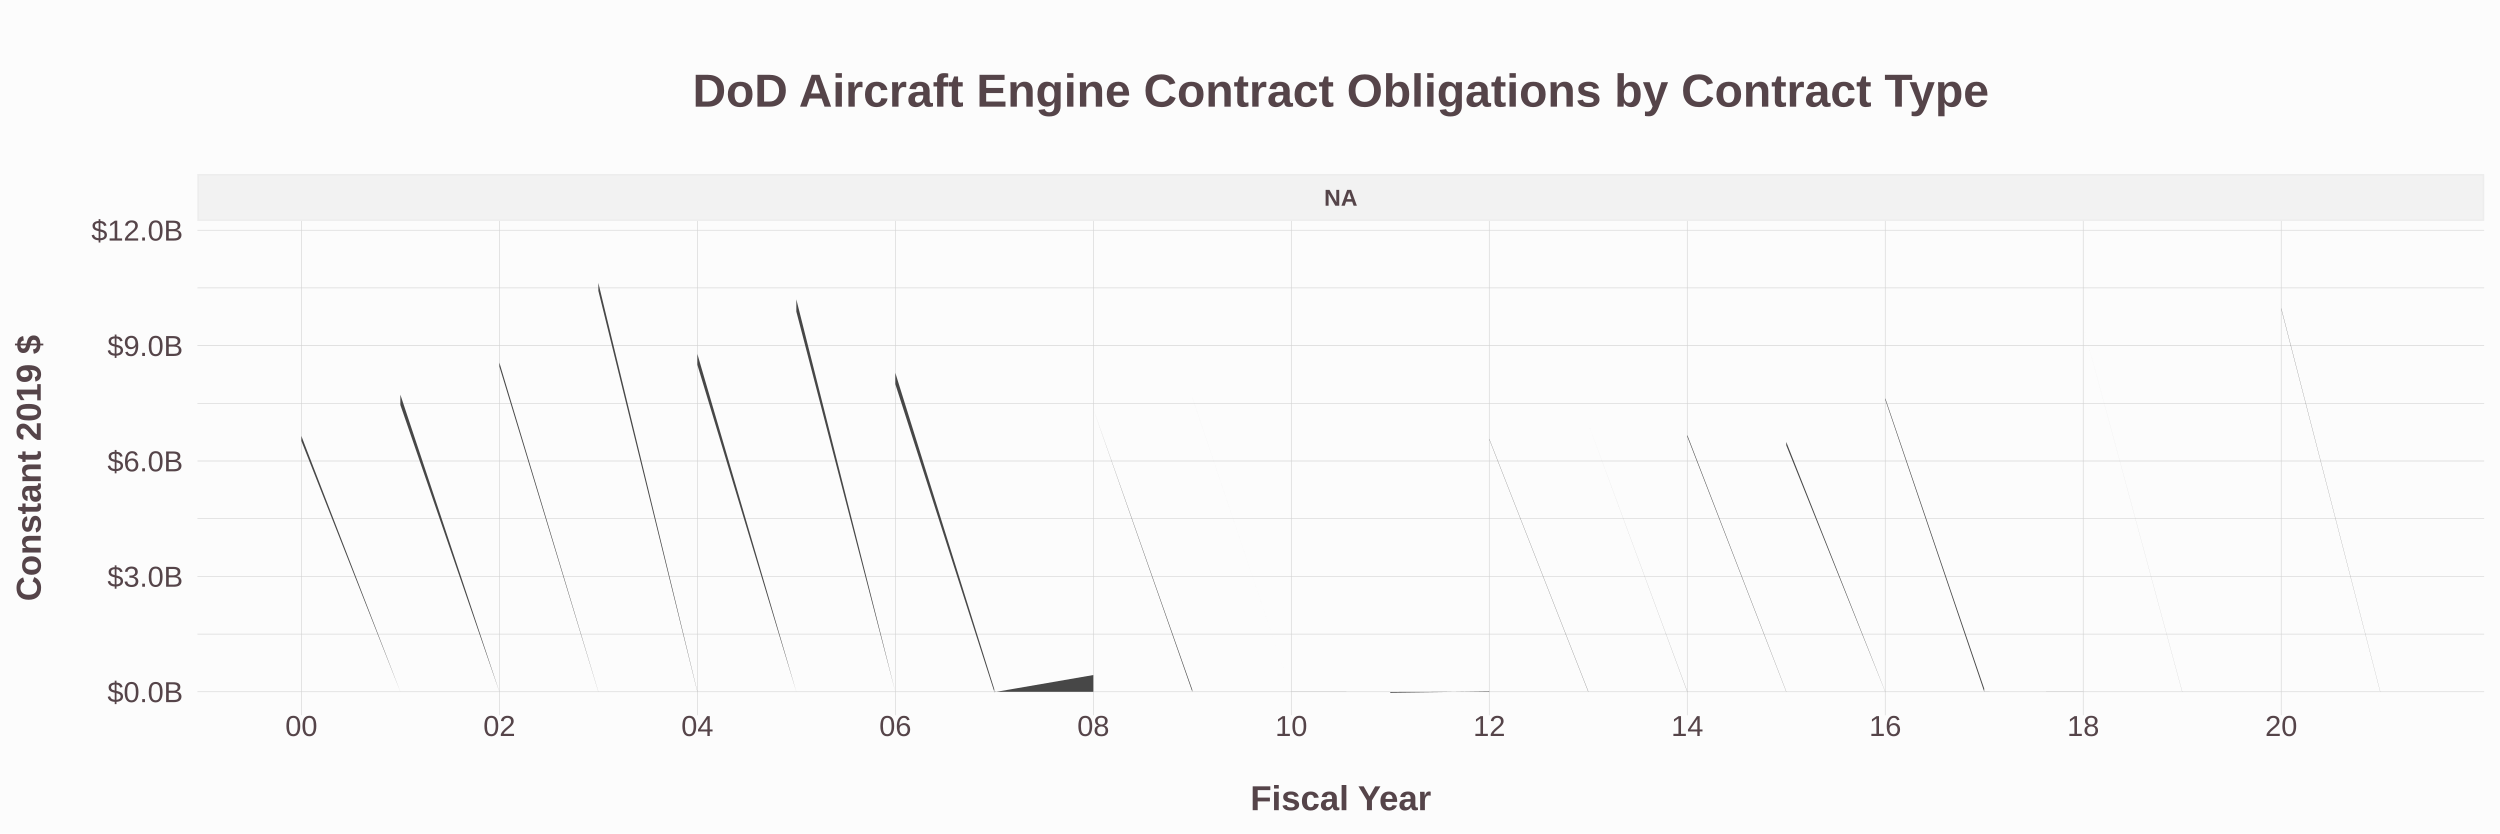
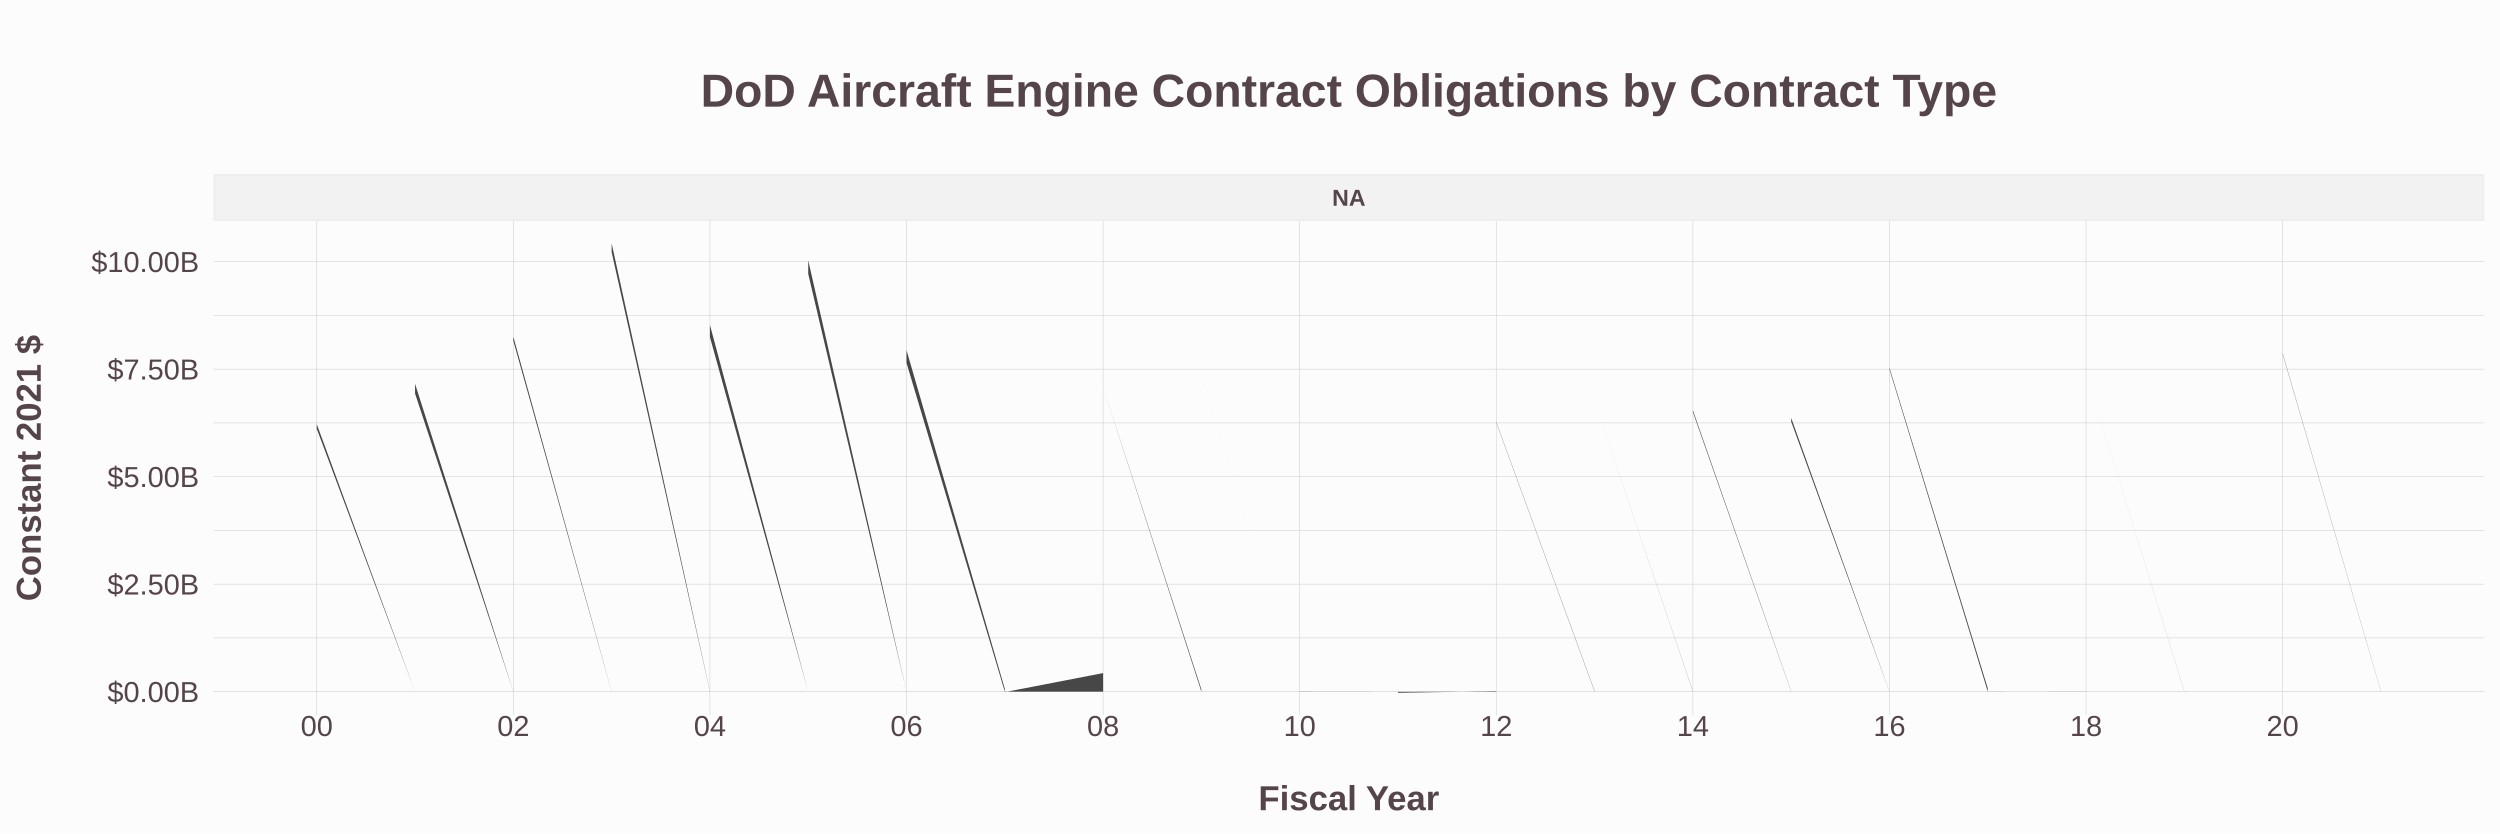
<svg xmlns="http://www.w3.org/2000/svg" class="svglite" width="864.00pt" height="288.00pt" viewBox="0 0 864.00 288.00">
  <defs>
    <style type="text/css">
    .svglite line, .svglite polyline, .svglite polygon, .svglite path, .svglite rect, .svglite circle {
      fill: none;
      stroke: #000000;
      stroke-linecap: round;
      stroke-linejoin: round;
      stroke-miterlimit: 10.00;
    }
    .svglite text {
      white-space: pre;
    }
  </style>
  </defs>
  <rect width="100%" height="100%" style="stroke: none; fill: #FCFCFC;" />
  <defs>
    <clipPath id="cpMC4wMHw4NjQuMDB8MC4wMHwyODguMDA=">
      <rect x="0.00" y="0.00" width="864.00" height="288.00" />
    </clipPath>
  </defs>
  <g clip-path="url(#cpMC4wMHw4NjQuMDB8MC4wMHwyODguMDA=)">
    <rect x="0.00" y="0.00" width="864.00" height="288.00" style="stroke-width: 1.07; stroke: #FCFCFC; fill: #FCFCFC;" />
  </g>
  <defs>
-     <clipPath id="cpNjguMjN8ODU4LjUyfDc2LjM0fDI0Ny4xOQ==">
-       <rect x="68.23" y="76.34" width="790.29" height="170.86" />
+     <clipPath id="cpNzMuODB8ODU4LjUyfDc2LjM0fDI0Ny4xOQ==">
+       <rect x="73.80" y="76.34" width="784.72" height="170.86" />
    </clipPath>
  </defs>
-   <g clip-path="url(#cpNjguMjN8ODU4LjUyfDc2LjM0fDI0Ny4xOQ==)">
-     <rect x="68.23" y="76.34" width="790.29" height="170.86" style="stroke-width: 1.07; stroke: #FCFCFC; fill: #FCFCFC;" />
-     <polyline points="68.23,219.14 858.52,219.14 " style="stroke-width: 0.21; stroke: #D3D3D3; stroke-linecap: butt;" />
-     <polyline points="68.23,179.26 858.52,179.26 " style="stroke-width: 0.21; stroke: #D3D3D3; stroke-linecap: butt;" />
-     <polyline points="68.23,139.38 858.52,139.38 " style="stroke-width: 0.21; stroke: #D3D3D3; stroke-linecap: butt;" />
-     <polyline points="68.23,99.50 858.52,99.50 " style="stroke-width: 0.21; stroke: #D3D3D3; stroke-linecap: butt;" />
-     <polyline points="68.23,239.08 858.52,239.08 " style="stroke-width: 0.21; stroke: #D3D3D3; stroke-linecap: butt;" />
-     <polyline points="68.23,199.20 858.52,199.20 " style="stroke-width: 0.21; stroke: #D3D3D3; stroke-linecap: butt;" />
-     <polyline points="68.23,159.32 858.52,159.32 " style="stroke-width: 0.21; stroke: #D3D3D3; stroke-linecap: butt;" />
-     <polyline points="68.23,119.44 858.52,119.44 " style="stroke-width: 0.21; stroke: #D3D3D3; stroke-linecap: butt;" />
-     <polyline points="68.23,79.56 858.52,79.56 " style="stroke-width: 0.21; stroke: #D3D3D3; stroke-linecap: butt;" />
-     <polyline points="104.15,247.19 104.15,76.34 " style="stroke-width: 0.21; stroke: #D3D3D3; stroke-linecap: butt;" />
-     <polyline points="172.58,247.19 172.58,76.34 " style="stroke-width: 0.21; stroke: #D3D3D3; stroke-linecap: butt;" />
-     <polyline points="241.00,247.19 241.00,76.34 " style="stroke-width: 0.21; stroke: #D3D3D3; stroke-linecap: butt;" />
-     <polyline points="309.42,247.19 309.42,76.34 " style="stroke-width: 0.21; stroke: #D3D3D3; stroke-linecap: butt;" />
-     <polyline points="377.85,247.19 377.85,76.34 " style="stroke-width: 0.21; stroke: #D3D3D3; stroke-linecap: butt;" />
-     <polyline points="446.27,247.19 446.27,76.34 " style="stroke-width: 0.21; stroke: #D3D3D3; stroke-linecap: butt;" />
-     <polyline points="514.69,247.19 514.69,76.34 " style="stroke-width: 0.21; stroke: #D3D3D3; stroke-linecap: butt;" />
-     <polyline points="583.12,247.19 583.12,76.34 " style="stroke-width: 0.21; stroke: #D3D3D3; stroke-linecap: butt;" />
-     <polyline points="651.54,247.19 651.54,76.34 " style="stroke-width: 0.21; stroke: #D3D3D3; stroke-linecap: butt;" />
-     <polyline points="719.96,247.19 719.96,76.34 " style="stroke-width: 0.21; stroke: #D3D3D3; stroke-linecap: butt;" />
-     <polyline points="788.39,247.19 788.39,76.34 " style="stroke-width: 0.21; stroke: #D3D3D3; stroke-linecap: butt;" />
-     <polygon points="104.15,239.07 104.15,230.04 104.15,226.09 104.15,239.15 104.15,225.94 104.15,162.69 104.15,162.54 104.15,162.30 104.15,152.40 104.15,152.39 104.15,150.65 138.36,239.07 138.36,236.45 138.36,229.41 138.36,229.38 138.36,229.20 138.36,150.34 138.36,149.94 138.36,149.81 138.36,139.96 138.36,136.38 172.58,239.05 172.58,222.23 172.58,217.06 172.58,216.94 172.58,216.74 172.58,138.06 172.58,137.17 172.58,239.09 172.58,137.05 172.58,126.67 172.58,125.30 206.79,239.02 206.79,216.80 206.79,208.01 206.79,207.86 206.79,207.69 206.79,131.54 206.79,124.03 206.79,123.90 206.79,123.81 206.79,100.53 206.79,100.51 206.79,97.76 241.00,238.96 241.00,220.29 241.00,212.37 241.00,212.23 241.00,212.18 241.00,142.05 241.00,139.48 241.00,139.47 241.00,138.24 241.00,126.08 241.00,126.08 241.00,126.07 241.00,126.07 241.00,122.30 275.21,239.07 275.21,217.22 275.21,207.23 275.21,206.78 275.21,206.55 275.21,129.03 275.21,124.26 275.21,123.13 275.21,122.68 275.21,107.72 275.21,107.69 275.21,107.68 275.21,107.68 275.21,103.45 309.42,239.08 309.42,239.04 309.42,217.98 309.42,211.65 309.42,211.49 309.42,211.28 309.42,154.75 309.42,154.57 309.42,154.57 309.42,154.11 309.42,132.77 309.42,132.77 309.42,132.77 309.42,128.84 343.63,238.19 343.63,237.98 343.63,213.04 343.63,207.51 343.63,207.16 343.63,207.06 343.63,137.97 343.63,239.08 343.63,137.97 343.63,137.06 343.63,122.39 343.63,122.24 343.63,122.24 343.63,239.21 377.85,233.29 377.85,233.08 377.85,211.70 377.85,208.94 377.85,202.37 377.85,201.78 377.85,153.11 377.85,152.35 377.85,141.49 377.85,141.49 377.85,141.36 377.85,141.36 377.85,141.36 412.06,238.39 412.06,238.16 412.06,224.98 412.06,222.21 412.06,217.87 412.06,217.12 412.06,164.66 412.06,164.66 412.06,239.08 412.06,164.08 412.06,141.00 412.06,141.00 412.06,137.39 412.06,137.39 412.06,137.38 446.27,239.08 446.27,238.85 446.27,223.25 446.27,221.09 446.27,219.17 446.27,218.18 446.27,159.67 446.27,159.57 446.27,157.34 446.27,156.50 446.27,140.48 446.27,239.08 446.27,140.48 446.27,239.12 480.48,239.08 480.48,238.99 480.48,231.63 480.48,229.90 480.48,214.91 480.48,214.23 480.48,153.76 480.48,153.76 480.48,239.15 480.48,153.28 480.48,143.91 480.48,143.91 480.48,239.43 514.69,238.93 514.69,232.25 514.69,230.25 514.69,228.28 514.69,227.68 514.69,168.20 514.69,168.20 514.69,152.94 514.69,152.35 514.69,151.88 514.69,239.08 514.69,151.88 514.69,151.68 548.90,238.87 548.90,233.89 548.90,231.39 548.90,229.75 548.90,226.98 548.90,158.61 548.90,239.08 548.90,147.06 548.90,239.08 548.90,146.47 548.90,146.47 548.90,146.47 583.12,238.95 583.12,236.94 583.12,234.36 583.12,228.74 583.12,226.85 583.12,164.13 583.12,151.62 583.12,239.08 583.12,150.89 583.12,150.89 583.12,150.33 617.33,238.95 617.33,236.06 617.33,233.11 617.33,231.55 617.33,230.02 617.33,186.81 617.33,154.33 617.33,239.09 617.33,153.89 617.33,153.89 617.33,152.73 651.54,239.02 651.54,237.29 651.54,234.24 651.54,232.32 651.54,229.73 651.54,185.13 651.54,138.13 651.54,138.13 651.54,138.13 651.54,138.12 651.54,138.12 651.54,137.61 685.75,238.02 685.75,236.94 685.75,234.48 685.75,227.60 685.75,227.49 685.75,177.73 685.75,177.73 685.75,163.93 685.75,163.87 685.75,163.69 685.75,163.69 685.75,239.10 719.96,239.06 719.96,238.38 719.96,234.72 719.96,222.85 719.96,222.49 719.96,162.53 719.96,113.37 719.96,113.31 719.96,112.65 719.96,112.65 754.17,238.99 754.17,238.93 754.17,234.13 754.17,222.12 754.17,221.76 754.17,164.86 754.17,85.26 754.17,85.26 754.17,84.85 754.17,84.10 754.17,84.10 788.39,239.08 788.39,239.08 788.39,235.38 788.39,220.64 788.39,220.53 788.39,151.67 788.39,109.45 788.39,109.45 788.39,106.77 788.39,106.48 822.60,238.96 822.60,238.96 822.60,235.88 822.60,219.08 822.60,218.99 822.60,167.49 822.60,159.07 822.60,157.15 822.60,156.46 822.60,156.46 822.60,156.46 822.60,157.15 822.60,159.07 822.60,167.49 822.60,218.99 822.60,219.08 822.60,235.88 822.60,238.96 822.60,238.96 822.60,239.08 788.39,106.77 788.39,109.45 788.39,109.45 788.39,151.67 788.39,220.53 788.39,220.64 788.39,235.38 788.39,239.08 788.39,239.08 788.39,239.08 754.17,84.10 754.17,84.85 754.17,85.26 754.17,85.26 754.17,164.86 754.17,221.76 754.17,222.12 754.17,234.13 754.17,238.93 754.17,238.99 754.17,239.08 719.96,112.65 719.96,113.31 719.96,113.37 719.96,162.53 719.96,222.49 719.96,222.85 719.96,234.72 719.96,238.38 719.96,239.06 719.96,239.08 685.75,239.08 685.75,163.69 685.75,163.87 685.75,163.93 685.75,177.73 685.75,177.73 685.75,227.49 685.75,227.60 685.75,234.48 685.75,236.94 685.75,238.02 685.75,239.08 651.54,138.12 651.54,138.12 651.54,138.13 651.54,138.13 651.54,138.13 651.54,185.13 651.54,229.73 651.54,232.32 651.54,234.24 651.54,237.29 651.54,239.02 651.54,239.08 617.33,153.89 617.33,153.89 617.33,154.33 617.33,239.08 617.33,186.81 617.33,230.02 617.33,231.55 617.33,233.11 617.33,236.06 617.33,238.95 617.33,239.08 583.12,150.89 583.12,150.89 583.12,151.62 583.12,239.08 583.12,164.13 583.12,226.85 583.12,228.74 583.12,234.36 583.12,236.94 583.12,238.95 583.12,239.08 548.90,146.47 548.90,146.47 548.90,147.06 548.90,239.08 548.90,158.61 548.90,239.08 548.90,226.98 548.90,229.75 548.90,231.39 548.90,233.89 548.90,238.87 548.90,239.08 514.69,151.88 514.69,151.88 514.69,239.08 514.69,152.35 514.69,152.94 514.69,168.20 514.69,168.20 514.69,227.68 514.69,228.28 514.69,230.25 514.69,232.25 514.69,238.93 514.69,239.08 480.48,239.15 480.48,143.91 480.48,153.28 480.48,153.76 480.48,239.08 480.48,153.76 480.48,214.23 480.48,214.91 480.48,229.90 480.48,231.63 480.48,238.99 480.48,239.08 480.48,239.08 446.27,239.08 446.27,140.48 446.27,239.08 446.27,156.50 446.27,157.34 446.27,159.57 446.27,159.67 446.27,218.18 446.27,219.17 446.27,221.09 446.27,223.25 446.27,238.85 446.27,239.08 446.27,239.08 412.06,137.39 412.06,137.39 412.06,141.00 412.06,141.00 412.06,164.08 412.06,164.66 412.06,239.08 412.06,164.66 412.06,217.12 412.06,217.87 412.06,222.21 412.06,224.98 412.06,238.16 412.06,238.39 412.06,239.08 377.85,141.36 377.85,141.36 377.85,141.49 377.85,141.49 377.85,152.35 377.85,153.11 377.85,201.78 377.85,202.37 377.85,208.94 377.85,211.70 377.85,233.08 377.85,233.29 377.85,239.08 343.63,239.08 343.63,122.24 343.63,122.39 343.63,137.06 343.63,137.97 343.63,137.97 343.63,239.08 343.63,207.06 343.63,207.16 343.63,207.51 343.63,213.04 343.63,237.98 343.63,238.19 343.63,239.08 309.42,132.77 309.42,132.77 309.42,132.77 309.42,154.11 309.42,154.57 309.42,154.57 309.42,154.75 309.42,211.28 309.42,211.49 309.42,211.65 309.42,217.98 309.42,239.04 309.42,239.08 309.42,239.08 275.21,107.68 275.21,107.68 275.21,107.69 275.21,107.72 275.21,122.68 275.21,123.13 275.21,124.26 275.21,129.03 275.21,206.55 275.21,206.78 275.21,207.23 275.21,217.22 275.21,239.07 275.21,239.08 241.00,126.07 241.00,126.07 241.00,126.08 241.00,126.08 241.00,138.24 241.00,139.47 241.00,139.48 241.00,142.05 241.00,212.18 241.00,212.23 241.00,212.37 241.00,220.29 241.00,238.96 241.00,239.08 206.79,100.51 206.79,100.53 206.79,123.81 206.79,123.90 206.79,124.03 206.79,131.54 206.79,207.69 206.79,207.86 206.79,208.01 206.79,216.80 206.79,239.02 206.79,239.08 172.58,126.67 172.58,137.05 172.58,137.17 172.58,239.08 172.58,138.06 172.58,216.74 172.58,216.94 172.58,217.06 172.58,222.23 172.58,239.05 172.58,239.08 138.36,139.96 138.36,149.81 138.36,149.94 138.36,150.34 138.36,229.20 138.36,229.38 138.36,229.41 138.36,236.45 138.36,239.07 138.36,239.08 104.15,152.39 104.15,152.40 104.15,162.30 104.15,162.54 104.15,162.69 104.15,225.94 104.15,226.09 104.15,239.08 104.15,230.04 104.15,239.07 104.15,239.08 " style="stroke-width: 0.00; stroke: none; fill: #333333; fill-opacity: 0.90;" />
-     <polyline points="104.15,239.07 104.15,230.04 104.15,226.09 104.15,239.15 104.15,225.94 104.15,162.69 104.15,162.54 104.15,162.30 104.15,152.40 104.15,152.39 104.15,150.65 138.36,239.07 138.36,236.45 138.36,229.41 138.36,229.38 138.36,229.20 138.36,150.34 138.36,149.94 138.36,149.81 138.36,139.96 138.36,136.38 172.58,239.05 172.58,222.23 172.58,217.06 172.58,216.94 172.58,216.74 172.58,138.06 172.58,137.17 172.58,239.09 172.58,137.05 172.58,126.67 172.58,125.30 206.79,239.02 206.79,216.80 206.79,208.01 206.79,207.86 206.79,207.69 206.79,131.54 206.79,124.03 206.79,123.90 206.79,123.81 206.79,100.53 206.79,100.51 206.79,97.76 241.00,238.96 241.00,220.29 241.00,212.37 241.00,212.23 241.00,212.18 241.00,142.05 241.00,139.48 241.00,139.47 241.00,138.24 241.00,126.08 241.00,126.08 241.00,126.07 241.00,126.07 241.00,122.30 275.21,239.07 275.21,217.22 275.21,207.23 275.21,206.78 275.21,206.55 275.21,129.03 275.21,124.26 275.21,123.13 275.21,122.68 275.21,107.72 275.21,107.69 275.21,107.68 275.21,107.68 275.21,103.45 309.42,239.08 309.42,239.04 309.42,217.98 309.42,211.65 309.42,211.49 309.42,211.28 309.42,154.75 309.42,154.57 309.42,154.57 309.42,154.11 309.42,132.77 309.42,132.77 309.42,132.77 309.42,128.84 343.63,238.19 343.63,237.98 343.63,213.04 343.63,207.51 343.63,207.16 343.63,207.06 343.63,137.97 343.63,239.08 343.63,137.97 343.63,137.06 343.63,122.39 343.63,122.24 343.63,122.24 343.63,239.21 377.85,233.29 377.85,233.08 377.85,211.70 377.85,208.94 377.85,202.37 377.85,201.78 377.85,153.11 377.85,152.35 377.85,141.49 377.85,141.49 377.85,141.36 377.85,141.36 377.85,141.36 412.06,238.39 412.06,238.16 412.06,224.98 412.06,222.21 412.06,217.87 412.06,217.12 412.06,164.66 412.06,164.66 412.06,239.08 412.06,164.08 412.06,141.00 412.06,141.00 412.06,137.39 412.06,137.39 412.06,137.38 446.27,239.08 446.27,238.85 446.27,223.25 446.27,221.09 446.27,219.17 446.27,218.18 446.27,159.67 446.27,159.57 446.27,157.34 446.27,156.50 446.27,140.48 446.27,239.08 446.27,140.48 446.27,239.12 480.48,239.08 480.48,238.99 480.48,231.63 480.48,229.90 480.48,214.91 480.48,214.23 480.48,153.76 480.48,153.76 480.48,239.15 480.48,153.28 480.48,143.91 480.48,143.91 480.48,239.43 514.69,238.93 514.69,232.25 514.69,230.25 514.69,228.28 514.69,227.68 514.69,168.20 514.69,168.20 514.69,152.94 514.69,152.35 514.69,151.88 514.69,239.08 514.69,151.88 514.69,151.68 548.90,238.87 548.90,233.89 548.90,231.39 548.90,229.75 548.90,226.98 548.90,158.61 548.90,239.08 548.90,147.06 548.90,239.08 548.90,146.47 548.90,146.47 548.90,146.47 583.12,238.95 583.12,236.94 583.12,234.36 583.12,228.74 583.12,226.85 583.12,164.13 583.12,151.62 583.12,239.08 583.12,150.89 583.12,150.89 583.12,150.33 617.33,238.95 617.33,236.06 617.33,233.11 617.33,231.55 617.33,230.02 617.33,186.81 617.33,154.33 617.33,239.09 617.33,153.89 617.33,153.89 617.33,152.73 651.54,239.02 651.54,237.29 651.54,234.24 651.54,232.32 651.54,229.73 651.54,185.13 651.54,138.13 651.54,138.13 651.54,138.13 651.54,138.12 651.54,138.12 651.54,137.61 685.75,238.02 685.75,236.94 685.75,234.48 685.75,227.60 685.75,227.49 685.75,177.73 685.75,177.73 685.75,163.93 685.75,163.87 685.75,163.69 685.75,163.69 685.75,239.10 719.96,239.06 719.96,238.38 719.96,234.72 719.96,222.85 719.96,222.49 719.96,162.53 719.96,113.37 719.96,113.31 719.96,112.65 719.96,112.65 754.17,238.99 754.17,238.93 754.17,234.13 754.17,222.12 754.17,221.76 754.17,164.86 754.17,85.26 754.17,85.26 754.17,84.85 754.17,84.10 754.17,84.10 788.39,239.08 788.39,239.08 788.39,235.38 788.39,220.64 788.39,220.53 788.39,151.67 788.39,109.45 788.39,109.45 788.39,106.77 788.39,106.48 822.60,238.96 822.60,238.96 822.60,235.88 822.60,219.08 822.60,218.99 822.60,167.49 822.60,159.07 822.60,157.15 822.60,156.46 822.60,156.46 " style="stroke-width: 1.07; stroke: none;" />
+   <g clip-path="url(#cpNzMuODB8ODU4LjUyfDc2LjM0fDI0Ny4xOQ==)">
+     <rect x="73.80" y="76.34" width="784.72" height="170.86" style="stroke-width: 1.07; stroke: #FCFCFC; fill: #FCFCFC;" />
+     <polyline points="73.80,220.46 858.52,220.46 " style="stroke-width: 0.21; stroke: #D3D3D3; stroke-linecap: butt;" />
+     <polyline points="73.80,183.31 858.52,183.31 " style="stroke-width: 0.21; stroke: #D3D3D3; stroke-linecap: butt;" />
+     <polyline points="73.80,146.15 858.52,146.15 " style="stroke-width: 0.21; stroke: #D3D3D3; stroke-linecap: butt;" />
+     <polyline points="73.80,109.00 858.52,109.00 " style="stroke-width: 0.21; stroke: #D3D3D3; stroke-linecap: butt;" />
+     <polyline points="73.80,239.04 858.52,239.04 " style="stroke-width: 0.21; stroke: #D3D3D3; stroke-linecap: butt;" />
+     <polyline points="73.80,201.88 858.52,201.88 " style="stroke-width: 0.21; stroke: #D3D3D3; stroke-linecap: butt;" />
+     <polyline points="73.80,164.73 858.52,164.73 " style="stroke-width: 0.21; stroke: #D3D3D3; stroke-linecap: butt;" />
+     <polyline points="73.80,127.58 858.52,127.58 " style="stroke-width: 0.21; stroke: #D3D3D3; stroke-linecap: butt;" />
+     <polyline points="73.80,90.42 858.52,90.42 " style="stroke-width: 0.21; stroke: #D3D3D3; stroke-linecap: butt;" />
+     <polyline points="109.47,247.19 109.47,76.34 " style="stroke-width: 0.21; stroke: #D3D3D3; stroke-linecap: butt;" />
+     <polyline points="177.41,247.19 177.41,76.34 " style="stroke-width: 0.21; stroke: #D3D3D3; stroke-linecap: butt;" />
+     <polyline points="245.35,247.19 245.35,76.34 " style="stroke-width: 0.21; stroke: #D3D3D3; stroke-linecap: butt;" />
+     <polyline points="313.29,247.19 313.29,76.34 " style="stroke-width: 0.21; stroke: #D3D3D3; stroke-linecap: butt;" />
+     <polyline points="381.23,247.19 381.23,76.34 " style="stroke-width: 0.21; stroke: #D3D3D3; stroke-linecap: butt;" />
+     <polyline points="449.17,247.19 449.17,76.34 " style="stroke-width: 0.21; stroke: #D3D3D3; stroke-linecap: butt;" />
+     <polyline points="517.11,247.19 517.11,76.34 " style="stroke-width: 0.21; stroke: #D3D3D3; stroke-linecap: butt;" />
+     <polyline points="585.06,247.19 585.06,76.34 " style="stroke-width: 0.21; stroke: #D3D3D3; stroke-linecap: butt;" />
+     <polyline points="653.00,247.19 653.00,76.34 " style="stroke-width: 0.21; stroke: #D3D3D3; stroke-linecap: butt;" />
+     <polyline points="720.94,247.19 720.94,76.34 " style="stroke-width: 0.21; stroke: #D3D3D3; stroke-linecap: butt;" />
+     <polyline points="788.88,247.19 788.88,76.34 " style="stroke-width: 0.21; stroke: #D3D3D3; stroke-linecap: butt;" />
+     <polygon points="109.47,239.02 109.47,229.04 109.47,224.67 109.47,239.12 109.47,224.49 109.47,159.69 109.47,159.52 109.47,159.25 109.47,148.18 109.47,148.18 109.47,146.56 143.44,239.03 143.44,236.49 143.44,229.81 143.44,229.77 143.44,229.57 143.44,147.61 143.44,147.17 143.44,147.02 143.44,136.00 143.44,132.63 177.41,239.00 177.41,220.20 177.41,214.56 177.41,214.43 177.41,214.20 177.41,130.57 177.41,129.57 177.41,239.05 177.41,129.44 177.41,117.83 177.41,116.37 211.38,238.97 211.38,214.12 211.38,204.29 211.38,204.12 211.38,203.94 211.38,121.82 211.38,113.43 211.38,113.28 211.38,113.19 211.38,87.16 211.38,87.14 211.38,84.10 245.35,238.91 245.35,219.28 245.35,210.67 245.35,210.51 245.35,210.45 245.35,134.29 245.35,131.41 245.35,131.41 245.35,130.03 245.35,116.51 245.35,116.50 245.35,116.49 245.35,116.49 245.35,112.30 279.32,239.03 279.32,214.67 279.32,203.62 279.32,203.12 279.32,202.85 279.32,118.52 279.32,113.18 279.32,111.92 279.32,111.41 279.32,94.69 279.32,94.66 279.32,94.65 279.32,94.65 279.32,89.97 313.29,239.03 313.29,238.99 313.29,216.04 313.29,209.15 313.29,208.97 313.29,208.73 313.29,149.99 313.29,149.78 313.29,149.78 313.29,149.26 313.29,125.44 313.29,125.44 313.29,125.44 313.29,121.02 347.26,238.05 347.26,237.82 347.26,210.10 347.26,204.08 347.26,203.69 347.26,203.57 347.26,128.94 347.26,239.04 347.26,128.94 347.26,127.93 347.26,111.53 347.26,111.36 347.26,111.36 347.26,239.19 381.23,232.61 381.23,232.37 381.23,208.47 381.23,205.51 381.23,198.16 381.23,197.50 381.23,146.00 381.23,145.15 381.23,133.95 381.23,133.94 381.23,133.80 381.23,133.80 381.23,133.80 415.20,238.27 415.20,238.02 415.20,223.28 415.20,220.28 415.20,215.43 415.20,214.60 415.20,158.11 415.20,158.11 415.20,239.04 415.20,157.46 415.20,134.05 415.20,134.04 415.20,130.01 415.20,130.01 415.20,130.00 449.17,239.04 449.17,238.78 449.17,221.34 449.17,218.94 449.17,216.79 449.17,215.68 449.17,153.97 449.17,153.85 449.17,151.37 449.17,150.43 449.17,138.16 449.17,239.04 449.17,138.16 449.17,239.08 483.14,239.04 483.14,238.95 483.14,230.71 483.14,229.12 483.14,212.56 483.14,211.80 483.14,146.35 483.14,239.04 483.14,239.11 483.14,145.81 483.14,135.41 483.14,135.41 483.14,239.43 517.11,238.87 517.11,231.40 517.11,229.22 517.11,227.55 517.11,226.88 517.11,164.11 517.11,147.06 517.11,146.39 517.11,146.08 517.11,239.04 517.11,146.08 517.11,145.86 551.09,238.80 551.09,233.20 551.09,230.57 551.09,229.12 551.09,226.02 551.09,152.47 551.09,139.55 551.09,239.04 551.09,138.89 551.09,138.89 551.09,138.89 585.06,238.89 585.06,236.65 585.06,233.78 585.06,227.80 585.06,225.69 585.06,157.22 585.06,143.23 585.06,239.04 585.06,142.42 585.06,142.42 585.06,141.79 619.03,238.90 619.03,235.67 619.03,232.38 619.03,230.68 619.03,229.00 619.03,182.53 619.03,146.23 619.03,239.05 619.03,145.73 619.03,145.73 619.03,144.43 653.00,238.97 653.00,237.04 653.00,233.70 653.00,231.62 653.00,228.74 653.00,180.25 653.00,127.71 653.00,127.71 653.00,127.71 653.00,127.70 653.00,127.70 653.00,127.13 686.97,237.86 686.97,236.64 686.97,233.90 686.97,226.21 686.97,226.09 686.97,171.48 686.97,171.48 686.97,156.05 686.97,155.98 686.97,155.79 686.97,155.79 686.97,239.06 720.94,239.01 720.94,238.25 720.94,234.79 720.94,227.60 720.94,227.20 720.94,170.15 720.94,129.56 720.94,129.50 720.94,128.76 720.94,128.76 754.91,238.94 754.91,238.87 754.91,234.03 754.91,221.25 754.91,220.86 754.91,167.42 754.91,142.51 754.91,142.51 754.91,142.05 754.91,141.24 754.91,141.24 788.88,239.04 788.88,239.04 788.88,235.64 788.88,222.75 788.88,222.63 788.88,157.83 788.88,124.97 788.88,124.97 788.88,122.35 788.88,122.05 822.85,238.90 822.85,238.90 822.85,235.94 822.85,217.71 822.85,217.62 822.85,172.77 822.85,164.63 822.85,162.89 822.85,162.27 822.85,162.27 822.85,162.27 822.85,162.89 822.85,164.63 822.85,172.77 822.85,217.62 822.85,217.71 822.85,235.94 822.85,238.90 822.85,238.90 822.85,239.04 788.88,122.35 788.88,124.97 788.88,124.97 788.88,157.83 788.88,222.63 788.88,222.75 788.88,235.64 788.88,239.04 788.88,239.04 788.88,239.04 754.91,141.24 754.91,142.05 754.91,142.51 754.91,142.51 754.91,167.42 754.91,220.86 754.91,221.25 754.91,234.03 754.91,238.87 754.91,238.94 754.91,239.04 720.94,128.76 720.94,129.50 720.94,129.56 720.94,170.15 720.94,227.20 720.94,227.60 720.94,234.79 720.94,238.25 720.94,239.01 720.94,239.04 686.97,239.04 686.97,155.79 686.97,155.98 686.97,156.05 686.97,171.48 686.97,171.48 686.97,226.09 686.97,226.21 686.97,233.90 686.97,236.64 686.97,237.86 686.97,239.04 653.00,127.70 653.00,127.70 653.00,127.71 653.00,127.71 653.00,127.71 653.00,180.25 653.00,228.74 653.00,231.62 653.00,233.70 653.00,237.04 653.00,238.97 653.00,239.04 619.03,145.73 619.03,145.73 619.03,146.23 619.03,239.04 619.03,182.53 619.03,229.00 619.03,230.68 619.03,232.38 619.03,235.67 619.03,238.90 619.03,239.04 585.06,142.42 585.06,142.42 585.06,143.23 585.06,239.04 585.06,157.22 585.06,225.69 585.06,227.80 585.06,233.78 585.06,236.65 585.06,238.89 585.06,239.04 551.09,138.89 551.09,138.89 551.09,139.55 551.09,239.04 551.09,152.47 551.09,226.02 551.09,229.12 551.09,230.57 551.09,233.20 551.09,238.80 551.09,239.04 517.11,146.08 517.11,146.08 517.11,239.04 517.11,146.39 517.11,147.06 517.11,164.11 517.11,226.88 517.11,227.55 517.11,229.22 517.11,231.40 517.11,238.87 517.11,239.04 483.14,239.11 483.14,135.41 483.14,145.81 483.14,146.35 483.14,239.04 483.14,239.04 483.14,211.80 483.14,212.56 483.14,229.12 483.14,230.71 483.14,238.95 483.14,239.04 483.14,239.04 449.17,239.04 449.17,138.16 449.17,239.04 449.17,150.43 449.17,151.37 449.17,153.85 449.17,153.97 449.17,215.68 449.17,216.79 449.17,218.94 449.17,221.34 449.17,238.78 449.17,239.04 449.17,239.04 415.20,130.01 415.20,130.01 415.20,134.04 415.20,134.05 415.20,157.46 415.20,158.11 415.20,239.04 415.20,158.11 415.20,214.60 415.20,215.43 415.20,220.28 415.20,223.28 415.20,238.02 415.20,238.27 415.20,239.04 381.23,133.80 381.23,133.80 381.23,133.94 381.23,133.95 381.23,145.15 381.23,146.00 381.23,197.50 381.23,198.16 381.23,205.51 381.23,208.47 381.23,232.37 381.23,232.61 381.23,239.04 347.26,239.04 347.26,111.36 347.26,111.53 347.26,127.93 347.26,128.94 347.26,128.94 347.26,239.04 347.26,203.57 347.26,203.69 347.26,204.08 347.26,210.10 347.26,237.82 347.26,238.05 347.26,239.04 313.29,125.44 313.29,125.44 313.29,125.44 313.29,149.26 313.29,149.78 313.29,149.78 313.29,149.99 313.29,208.73 313.29,208.97 313.29,209.15 313.29,216.04 313.29,238.99 313.29,239.03 313.29,239.04 279.32,94.65 279.32,94.65 279.32,94.66 279.32,94.69 279.32,111.41 279.32,111.92 279.32,113.18 279.32,118.52 279.32,202.85 279.32,203.12 279.32,203.62 279.32,214.67 279.32,239.03 279.32,239.04 245.35,116.49 245.35,116.49 245.35,116.50 245.35,116.51 245.35,130.03 245.35,131.41 245.35,131.41 245.35,134.29 245.35,210.45 245.35,210.51 245.35,210.67 245.35,219.28 245.35,238.91 245.35,239.04 211.38,87.14 211.38,87.16 211.38,113.19 211.38,113.28 211.38,113.43 211.38,121.82 211.38,203.94 211.38,204.12 211.38,204.29 211.38,214.12 211.38,238.97 211.38,239.04 177.41,117.83 177.41,129.44 177.41,129.57 177.41,239.04 177.41,130.57 177.41,214.20 177.41,214.43 177.41,214.56 177.41,220.20 177.41,239.00 177.41,239.04 143.44,136.00 143.44,147.02 143.44,147.17 143.44,147.61 143.44,229.57 143.44,229.77 143.44,229.81 143.44,236.49 143.44,239.03 143.44,239.04 109.47,148.18 109.47,148.18 109.47,159.25 109.47,159.52 109.47,159.69 109.47,224.49 109.47,224.67 109.47,239.04 109.47,229.04 109.47,239.02 109.47,239.04 " style="stroke-width: 0.00; stroke: none; fill: #333333; fill-opacity: 0.90;" />
+     <polyline points="109.47,239.02 109.47,229.04 109.47,224.67 109.47,239.12 109.47,224.49 109.47,159.69 109.47,159.52 109.47,159.25 109.47,148.18 109.47,148.18 109.47,146.56 143.44,239.03 143.44,236.49 143.44,229.81 143.44,229.77 143.44,229.57 143.44,147.61 143.44,147.17 143.44,147.02 143.44,136.00 143.44,132.63 177.41,239.00 177.41,220.20 177.41,214.56 177.41,214.43 177.41,214.20 177.41,130.57 177.41,129.57 177.41,239.05 177.41,129.44 177.41,117.83 177.41,116.37 211.38,238.97 211.38,214.12 211.38,204.29 211.38,204.12 211.38,203.94 211.38,121.82 211.38,113.43 211.38,113.28 211.38,113.19 211.38,87.16 211.38,87.14 211.38,84.10 245.35,238.91 245.35,219.28 245.35,210.67 245.35,210.51 245.35,210.45 245.35,134.29 245.35,131.41 245.35,131.41 245.35,130.03 245.35,116.51 245.35,116.50 245.35,116.49 245.35,116.49 245.35,112.30 279.32,239.03 279.32,214.67 279.32,203.62 279.32,203.12 279.32,202.85 279.32,118.52 279.32,113.18 279.32,111.92 279.32,111.41 279.32,94.69 279.32,94.66 279.32,94.65 279.32,94.65 279.32,89.97 313.29,239.03 313.29,238.99 313.29,216.04 313.29,209.15 313.29,208.97 313.29,208.73 313.29,149.99 313.29,149.78 313.29,149.78 313.29,149.26 313.29,125.44 313.29,125.44 313.29,125.44 313.29,121.02 347.26,238.05 347.26,237.82 347.26,210.10 347.26,204.08 347.26,203.69 347.26,203.57 347.26,128.94 347.26,239.04 347.26,128.94 347.26,127.93 347.26,111.53 347.26,111.36 347.26,111.36 347.26,239.19 381.23,232.61 381.23,232.37 381.23,208.47 381.23,205.51 381.23,198.16 381.23,197.50 381.23,146.00 381.23,145.15 381.23,133.95 381.23,133.94 381.23,133.80 381.23,133.80 381.23,133.80 415.20,238.27 415.20,238.02 415.20,223.28 415.20,220.28 415.20,215.43 415.20,214.60 415.20,158.11 415.20,158.11 415.20,239.04 415.20,157.46 415.20,134.05 415.20,134.04 415.20,130.01 415.20,130.01 415.20,130.00 449.17,239.04 449.17,238.78 449.17,221.34 449.17,218.94 449.17,216.79 449.17,215.68 449.17,153.97 449.17,153.85 449.17,151.37 449.17,150.43 449.17,138.16 449.17,239.04 449.17,138.16 449.17,239.08 483.14,239.04 483.14,238.95 483.14,230.71 483.14,229.12 483.14,212.56 483.14,211.80 483.14,146.35 483.14,239.04 483.14,239.11 483.14,145.81 483.14,135.41 483.14,135.41 483.14,239.43 517.11,238.87 517.11,231.40 517.11,229.22 517.11,227.55 517.11,226.88 517.11,164.11 517.11,147.06 517.11,146.39 517.11,146.08 517.11,239.04 517.11,146.08 517.11,145.86 551.09,238.80 551.09,233.20 551.09,230.57 551.09,229.12 551.09,226.02 551.09,152.47 551.09,139.55 551.09,239.04 551.09,138.89 551.09,138.89 551.09,138.89 585.06,238.89 585.06,236.65 585.06,233.78 585.06,227.80 585.06,225.69 585.06,157.22 585.06,143.23 585.06,239.04 585.06,142.42 585.06,142.42 585.06,141.79 619.03,238.90 619.03,235.67 619.03,232.38 619.03,230.68 619.03,229.00 619.03,182.53 619.03,146.23 619.03,239.05 619.03,145.73 619.03,145.73 619.03,144.43 653.00,238.97 653.00,237.04 653.00,233.70 653.00,231.62 653.00,228.74 653.00,180.25 653.00,127.71 653.00,127.71 653.00,127.71 653.00,127.70 653.00,127.70 653.00,127.13 686.97,237.86 686.97,236.64 686.97,233.90 686.97,226.21 686.97,226.09 686.97,171.48 686.97,171.48 686.97,156.05 686.97,155.98 686.97,155.79 686.97,155.79 686.97,239.06 720.94,239.01 720.94,238.25 720.94,234.79 720.94,227.60 720.94,227.20 720.94,170.15 720.94,129.56 720.94,129.50 720.94,128.76 720.94,128.76 754.91,238.94 754.91,238.87 754.91,234.03 754.91,221.25 754.91,220.86 754.91,167.42 754.91,142.51 754.91,142.51 754.91,142.05 754.91,141.24 754.91,141.24 788.88,239.04 788.88,239.04 788.88,235.64 788.88,222.75 788.88,222.63 788.88,157.83 788.88,124.97 788.88,124.97 788.88,122.35 788.88,122.05 822.85,238.90 822.85,238.90 822.85,235.94 822.85,217.71 822.85,217.62 822.85,172.77 822.85,164.63 822.85,162.89 822.85,162.27 822.85,162.27 " style="stroke-width: 1.07; stroke: none;" />
  </g>
  <g clip-path="url(#cpMC4wMHw4NjQuMDB8MC4wMHwyODguMDA=)">
</g>
  <defs>
-     <clipPath id="cpNjguMjN8ODU4LjUyfDYwLjE1fDc2LjM0">
-       <rect x="68.23" y="60.15" width="790.29" height="16.18" />
+     <clipPath id="cpNzMuODB8ODU4LjUyfDYwLjE1fDc2LjM0">
+       <rect x="73.80" y="60.15" width="784.72" height="16.18" />
    </clipPath>
  </defs>
-   <g clip-path="url(#cpNjguMjN8ODU4LjUyfDYwLjE1fDc2LjM0)">
-     <rect x="68.23" y="60.15" width="790.29" height="16.18" style="stroke-width: 1.07; stroke: #EDEDED; fill: #F2F2F2;" />
-     <text x="463.38" y="71.11" text-anchor="middle" style="font-size: 8.00px; font-weight: bold;fill: #554449; font-family: &quot;Arial&quot;;" textLength="11.55px" lengthAdjust="spacingAndGlyphs">NA</text>
+   <g clip-path="url(#cpNzMuODB8ODU4LjUyfDYwLjE1fDc2LjM0)">
+     <rect x="73.80" y="60.15" width="784.72" height="16.18" style="stroke-width: 1.07; stroke: #EDEDED; fill: #F2F2F2;" />
+     <text x="466.16" y="71.11" text-anchor="middle" style="font-size: 8.00px; font-weight: bold;fill: #554449; font-family: &quot;Arial&quot;;" textLength="11.55px" lengthAdjust="spacingAndGlyphs">NA</text>
  </g>
  <g clip-path="url(#cpMC4wMHw4NjQuMDB8MC4wMHwyODguMDA=)">
-     <polyline points="104.15,247.19 104.15,247.19 " style="stroke-width: 1.07; stroke: #333333; stroke-linecap: butt;" />
-     <polyline points="172.58,247.19 172.58,247.19 " style="stroke-width: 1.07; stroke: #333333; stroke-linecap: butt;" />
-     <polyline points="241.00,247.19 241.00,247.19 " style="stroke-width: 1.07; stroke: #333333; stroke-linecap: butt;" />
-     <polyline points="309.42,247.19 309.42,247.19 " style="stroke-width: 1.07; stroke: #333333; stroke-linecap: butt;" />
-     <polyline points="377.85,247.19 377.85,247.19 " style="stroke-width: 1.07; stroke: #333333; stroke-linecap: butt;" />
-     <polyline points="446.27,247.19 446.27,247.19 " style="stroke-width: 1.07; stroke: #333333; stroke-linecap: butt;" />
-     <polyline points="514.69,247.19 514.69,247.19 " style="stroke-width: 1.07; stroke: #333333; stroke-linecap: butt;" />
-     <polyline points="583.12,247.19 583.12,247.19 " style="stroke-width: 1.07; stroke: #333333; stroke-linecap: butt;" />
-     <polyline points="651.54,247.19 651.54,247.19 " style="stroke-width: 1.07; stroke: #333333; stroke-linecap: butt;" />
-     <polyline points="719.96,247.19 719.96,247.19 " style="stroke-width: 1.07; stroke: #333333; stroke-linecap: butt;" />
-     <polyline points="788.39,247.19 788.39,247.19 " style="stroke-width: 1.07; stroke: #333333; stroke-linecap: butt;" />
-     <text x="104.15" y="254.36" text-anchor="middle" style="font-size: 10.00px;fill: #554449; font-family: &quot;Arial&quot;;" textLength="11.13px" lengthAdjust="spacingAndGlyphs">00</text>
-     <text x="172.58" y="254.36" text-anchor="middle" style="font-size: 10.00px;fill: #554449; font-family: &quot;Arial&quot;;" textLength="11.13px" lengthAdjust="spacingAndGlyphs">02</text>
-     <text x="241.00" y="254.36" text-anchor="middle" style="font-size: 10.00px;fill: #554449; font-family: &quot;Arial&quot;;" textLength="11.13px" lengthAdjust="spacingAndGlyphs">04</text>
-     <text x="309.42" y="254.36" text-anchor="middle" style="font-size: 10.00px;fill: #554449; font-family: &quot;Arial&quot;;" textLength="11.13px" lengthAdjust="spacingAndGlyphs">06</text>
-     <text x="377.85" y="254.36" text-anchor="middle" style="font-size: 10.00px;fill: #554449; font-family: &quot;Arial&quot;;" textLength="11.13px" lengthAdjust="spacingAndGlyphs">08</text>
-     <text x="446.27" y="254.36" text-anchor="middle" style="font-size: 10.00px;fill: #554449; font-family: &quot;Arial&quot;;" textLength="11.13px" lengthAdjust="spacingAndGlyphs">10</text>
-     <text x="514.69" y="254.36" text-anchor="middle" style="font-size: 10.00px;fill: #554449; font-family: &quot;Arial&quot;;" textLength="11.13px" lengthAdjust="spacingAndGlyphs">12</text>
-     <text x="583.12" y="254.36" text-anchor="middle" style="font-size: 10.00px;fill: #554449; font-family: &quot;Arial&quot;;" textLength="11.13px" lengthAdjust="spacingAndGlyphs">14</text>
-     <text x="651.54" y="254.36" text-anchor="middle" style="font-size: 10.00px;fill: #554449; font-family: &quot;Arial&quot;;" textLength="11.13px" lengthAdjust="spacingAndGlyphs">16</text>
-     <text x="719.96" y="254.36" text-anchor="middle" style="font-size: 10.00px;fill: #554449; font-family: &quot;Arial&quot;;" textLength="11.13px" lengthAdjust="spacingAndGlyphs">18</text>
-     <text x="788.39" y="254.36" text-anchor="middle" style="font-size: 10.00px;fill: #554449; font-family: &quot;Arial&quot;;" textLength="11.13px" lengthAdjust="spacingAndGlyphs">20</text>
-     <text x="63.25" y="242.66" text-anchor="end" style="font-size: 10.00px;fill: #554449; font-family: &quot;Arial&quot;;" textLength="26.14px" lengthAdjust="spacingAndGlyphs">$0.0B</text>
-     <text x="63.25" y="202.78" text-anchor="end" style="font-size: 10.00px;fill: #554449; font-family: &quot;Arial&quot;;" textLength="26.14px" lengthAdjust="spacingAndGlyphs">$3.0B</text>
-     <text x="63.25" y="162.90" text-anchor="end" style="font-size: 10.00px;fill: #554449; font-family: &quot;Arial&quot;;" textLength="26.14px" lengthAdjust="spacingAndGlyphs">$6.0B</text>
-     <text x="63.25" y="123.02" text-anchor="end" style="font-size: 10.00px;fill: #554449; font-family: &quot;Arial&quot;;" textLength="26.14px" lengthAdjust="spacingAndGlyphs">$9.0B</text>
-     <text x="63.25" y="83.14" text-anchor="end" style="font-size: 10.00px;fill: #554449; font-family: &quot;Arial&quot;;" textLength="31.71px" lengthAdjust="spacingAndGlyphs">$12.0B</text>
-     <polyline points="68.23,239.08 68.23,239.08 " style="stroke-width: 1.07; stroke: #333333; stroke-linecap: butt;" />
-     <polyline points="68.23,199.20 68.23,199.20 " style="stroke-width: 1.07; stroke: #333333; stroke-linecap: butt;" />
-     <polyline points="68.23,159.32 68.23,159.32 " style="stroke-width: 1.07; stroke: #333333; stroke-linecap: butt;" />
-     <polyline points="68.23,119.44 68.23,119.44 " style="stroke-width: 1.07; stroke: #333333; stroke-linecap: butt;" />
-     <polyline points="68.23,79.56 68.23,79.56 " style="stroke-width: 1.07; stroke: #333333; stroke-linecap: butt;" />
-     <text x="463.38" y="280.00" text-anchor="middle" style="font-size: 12.00px; font-weight: bold;fill: #554449; font-family: &quot;Arial&quot;;" textLength="62.50px" lengthAdjust="spacingAndGlyphs">Fiscal Year</text>
-     <text transform="translate(14.08,161.77) rotate(-90)" text-anchor="middle" style="font-size: 12.00px; font-weight: bold;fill: #554449; font-family: &quot;Arial&quot;;" textLength="92.04px" lengthAdjust="spacingAndGlyphs">Constant 2019 $</text>
-     <text x="463.38" y="36.86" text-anchor="middle" style="font-size: 16.00px; font-weight: bold;fill: #554449; font-family: &quot;Arial&quot;;" textLength="447.98px" lengthAdjust="spacingAndGlyphs">DoD Aircraft Engine Contract Obligations by Contract Type</text>
+     <polyline points="109.47,247.19 109.47,247.19 " style="stroke-width: 1.07; stroke: #333333; stroke-linecap: butt;" />
+     <polyline points="177.41,247.19 177.41,247.19 " style="stroke-width: 1.07; stroke: #333333; stroke-linecap: butt;" />
+     <polyline points="245.35,247.19 245.35,247.19 " style="stroke-width: 1.07; stroke: #333333; stroke-linecap: butt;" />
+     <polyline points="313.29,247.19 313.29,247.19 " style="stroke-width: 1.07; stroke: #333333; stroke-linecap: butt;" />
+     <polyline points="381.23,247.19 381.23,247.19 " style="stroke-width: 1.07; stroke: #333333; stroke-linecap: butt;" />
+     <polyline points="449.17,247.19 449.17,247.19 " style="stroke-width: 1.07; stroke: #333333; stroke-linecap: butt;" />
+     <polyline points="517.11,247.19 517.11,247.19 " style="stroke-width: 1.07; stroke: #333333; stroke-linecap: butt;" />
+     <polyline points="585.06,247.19 585.06,247.19 " style="stroke-width: 1.07; stroke: #333333; stroke-linecap: butt;" />
+     <polyline points="653.00,247.19 653.00,247.19 " style="stroke-width: 1.07; stroke: #333333; stroke-linecap: butt;" />
+     <polyline points="720.94,247.19 720.94,247.19 " style="stroke-width: 1.07; stroke: #333333; stroke-linecap: butt;" />
+     <polyline points="788.88,247.19 788.88,247.19 " style="stroke-width: 1.07; stroke: #333333; stroke-linecap: butt;" />
+     <text x="109.47" y="254.36" text-anchor="middle" style="font-size: 10.00px;fill: #554449; font-family: &quot;Arial&quot;;" textLength="11.13px" lengthAdjust="spacingAndGlyphs">00</text>
+     <text x="177.41" y="254.36" text-anchor="middle" style="font-size: 10.00px;fill: #554449; font-family: &quot;Arial&quot;;" textLength="11.13px" lengthAdjust="spacingAndGlyphs">02</text>
+     <text x="245.35" y="254.36" text-anchor="middle" style="font-size: 10.00px;fill: #554449; font-family: &quot;Arial&quot;;" textLength="11.13px" lengthAdjust="spacingAndGlyphs">04</text>
+     <text x="313.29" y="254.36" text-anchor="middle" style="font-size: 10.00px;fill: #554449; font-family: &quot;Arial&quot;;" textLength="11.13px" lengthAdjust="spacingAndGlyphs">06</text>
+     <text x="381.23" y="254.36" text-anchor="middle" style="font-size: 10.00px;fill: #554449; font-family: &quot;Arial&quot;;" textLength="11.13px" lengthAdjust="spacingAndGlyphs">08</text>
+     <text x="449.17" y="254.36" text-anchor="middle" style="font-size: 10.00px;fill: #554449; font-family: &quot;Arial&quot;;" textLength="11.13px" lengthAdjust="spacingAndGlyphs">10</text>
+     <text x="517.11" y="254.36" text-anchor="middle" style="font-size: 10.00px;fill: #554449; font-family: &quot;Arial&quot;;" textLength="11.13px" lengthAdjust="spacingAndGlyphs">12</text>
+     <text x="585.06" y="254.36" text-anchor="middle" style="font-size: 10.00px;fill: #554449; font-family: &quot;Arial&quot;;" textLength="11.13px" lengthAdjust="spacingAndGlyphs">14</text>
+     <text x="653.00" y="254.36" text-anchor="middle" style="font-size: 10.00px;fill: #554449; font-family: &quot;Arial&quot;;" textLength="11.13px" lengthAdjust="spacingAndGlyphs">16</text>
+     <text x="720.94" y="254.36" text-anchor="middle" style="font-size: 10.00px;fill: #554449; font-family: &quot;Arial&quot;;" textLength="11.13px" lengthAdjust="spacingAndGlyphs">18</text>
+     <text x="788.88" y="254.36" text-anchor="middle" style="font-size: 10.00px;fill: #554449; font-family: &quot;Arial&quot;;" textLength="11.13px" lengthAdjust="spacingAndGlyphs">20</text>
+     <text x="68.81" y="242.62" text-anchor="end" style="font-size: 10.00px;fill: #554449; font-family: &quot;Arial&quot;;" textLength="31.71px" lengthAdjust="spacingAndGlyphs">$0.00B</text>
+     <text x="68.81" y="205.46" text-anchor="end" style="font-size: 10.00px;fill: #554449; font-family: &quot;Arial&quot;;" textLength="31.71px" lengthAdjust="spacingAndGlyphs">$2.50B</text>
+     <text x="68.81" y="168.31" text-anchor="end" style="font-size: 10.00px;fill: #554449; font-family: &quot;Arial&quot;;" textLength="31.71px" lengthAdjust="spacingAndGlyphs">$5.00B</text>
+     <text x="68.81" y="131.16" text-anchor="end" style="font-size: 10.00px;fill: #554449; font-family: &quot;Arial&quot;;" textLength="31.71px" lengthAdjust="spacingAndGlyphs">$7.50B</text>
+     <text x="68.81" y="94.01" text-anchor="end" style="font-size: 10.00px;fill: #554449; font-family: &quot;Arial&quot;;" textLength="37.27px" lengthAdjust="spacingAndGlyphs">$10.00B</text>
+     <polyline points="73.80,239.04 73.80,239.04 " style="stroke-width: 1.07; stroke: #333333; stroke-linecap: butt;" />
+     <polyline points="73.80,201.88 73.80,201.88 " style="stroke-width: 1.07; stroke: #333333; stroke-linecap: butt;" />
+     <polyline points="73.80,164.73 73.80,164.73 " style="stroke-width: 1.07; stroke: #333333; stroke-linecap: butt;" />
+     <polyline points="73.80,127.58 73.80,127.58 " style="stroke-width: 1.07; stroke: #333333; stroke-linecap: butt;" />
+     <polyline points="73.80,90.42 73.80,90.42 " style="stroke-width: 1.07; stroke: #333333; stroke-linecap: butt;" />
+     <text x="466.16" y="280.00" text-anchor="middle" style="font-size: 12.00px; font-weight: bold;fill: #554449; font-family: &quot;Arial&quot;;" textLength="62.50px" lengthAdjust="spacingAndGlyphs">Fiscal Year</text>
+     <text transform="translate(14.08,161.77) rotate(-90)" text-anchor="middle" style="font-size: 12.00px; font-weight: bold;fill: #554449; font-family: &quot;Arial&quot;;" textLength="92.04px" lengthAdjust="spacingAndGlyphs">Constant 2021 $</text>
+     <text x="466.16" y="36.86" text-anchor="middle" style="font-size: 16.00px; font-weight: bold;fill: #554449; font-family: &quot;Arial&quot;;" textLength="447.98px" lengthAdjust="spacingAndGlyphs">DoD Aircraft Engine Contract Obligations by Contract Type</text>
  </g>
</svg>
